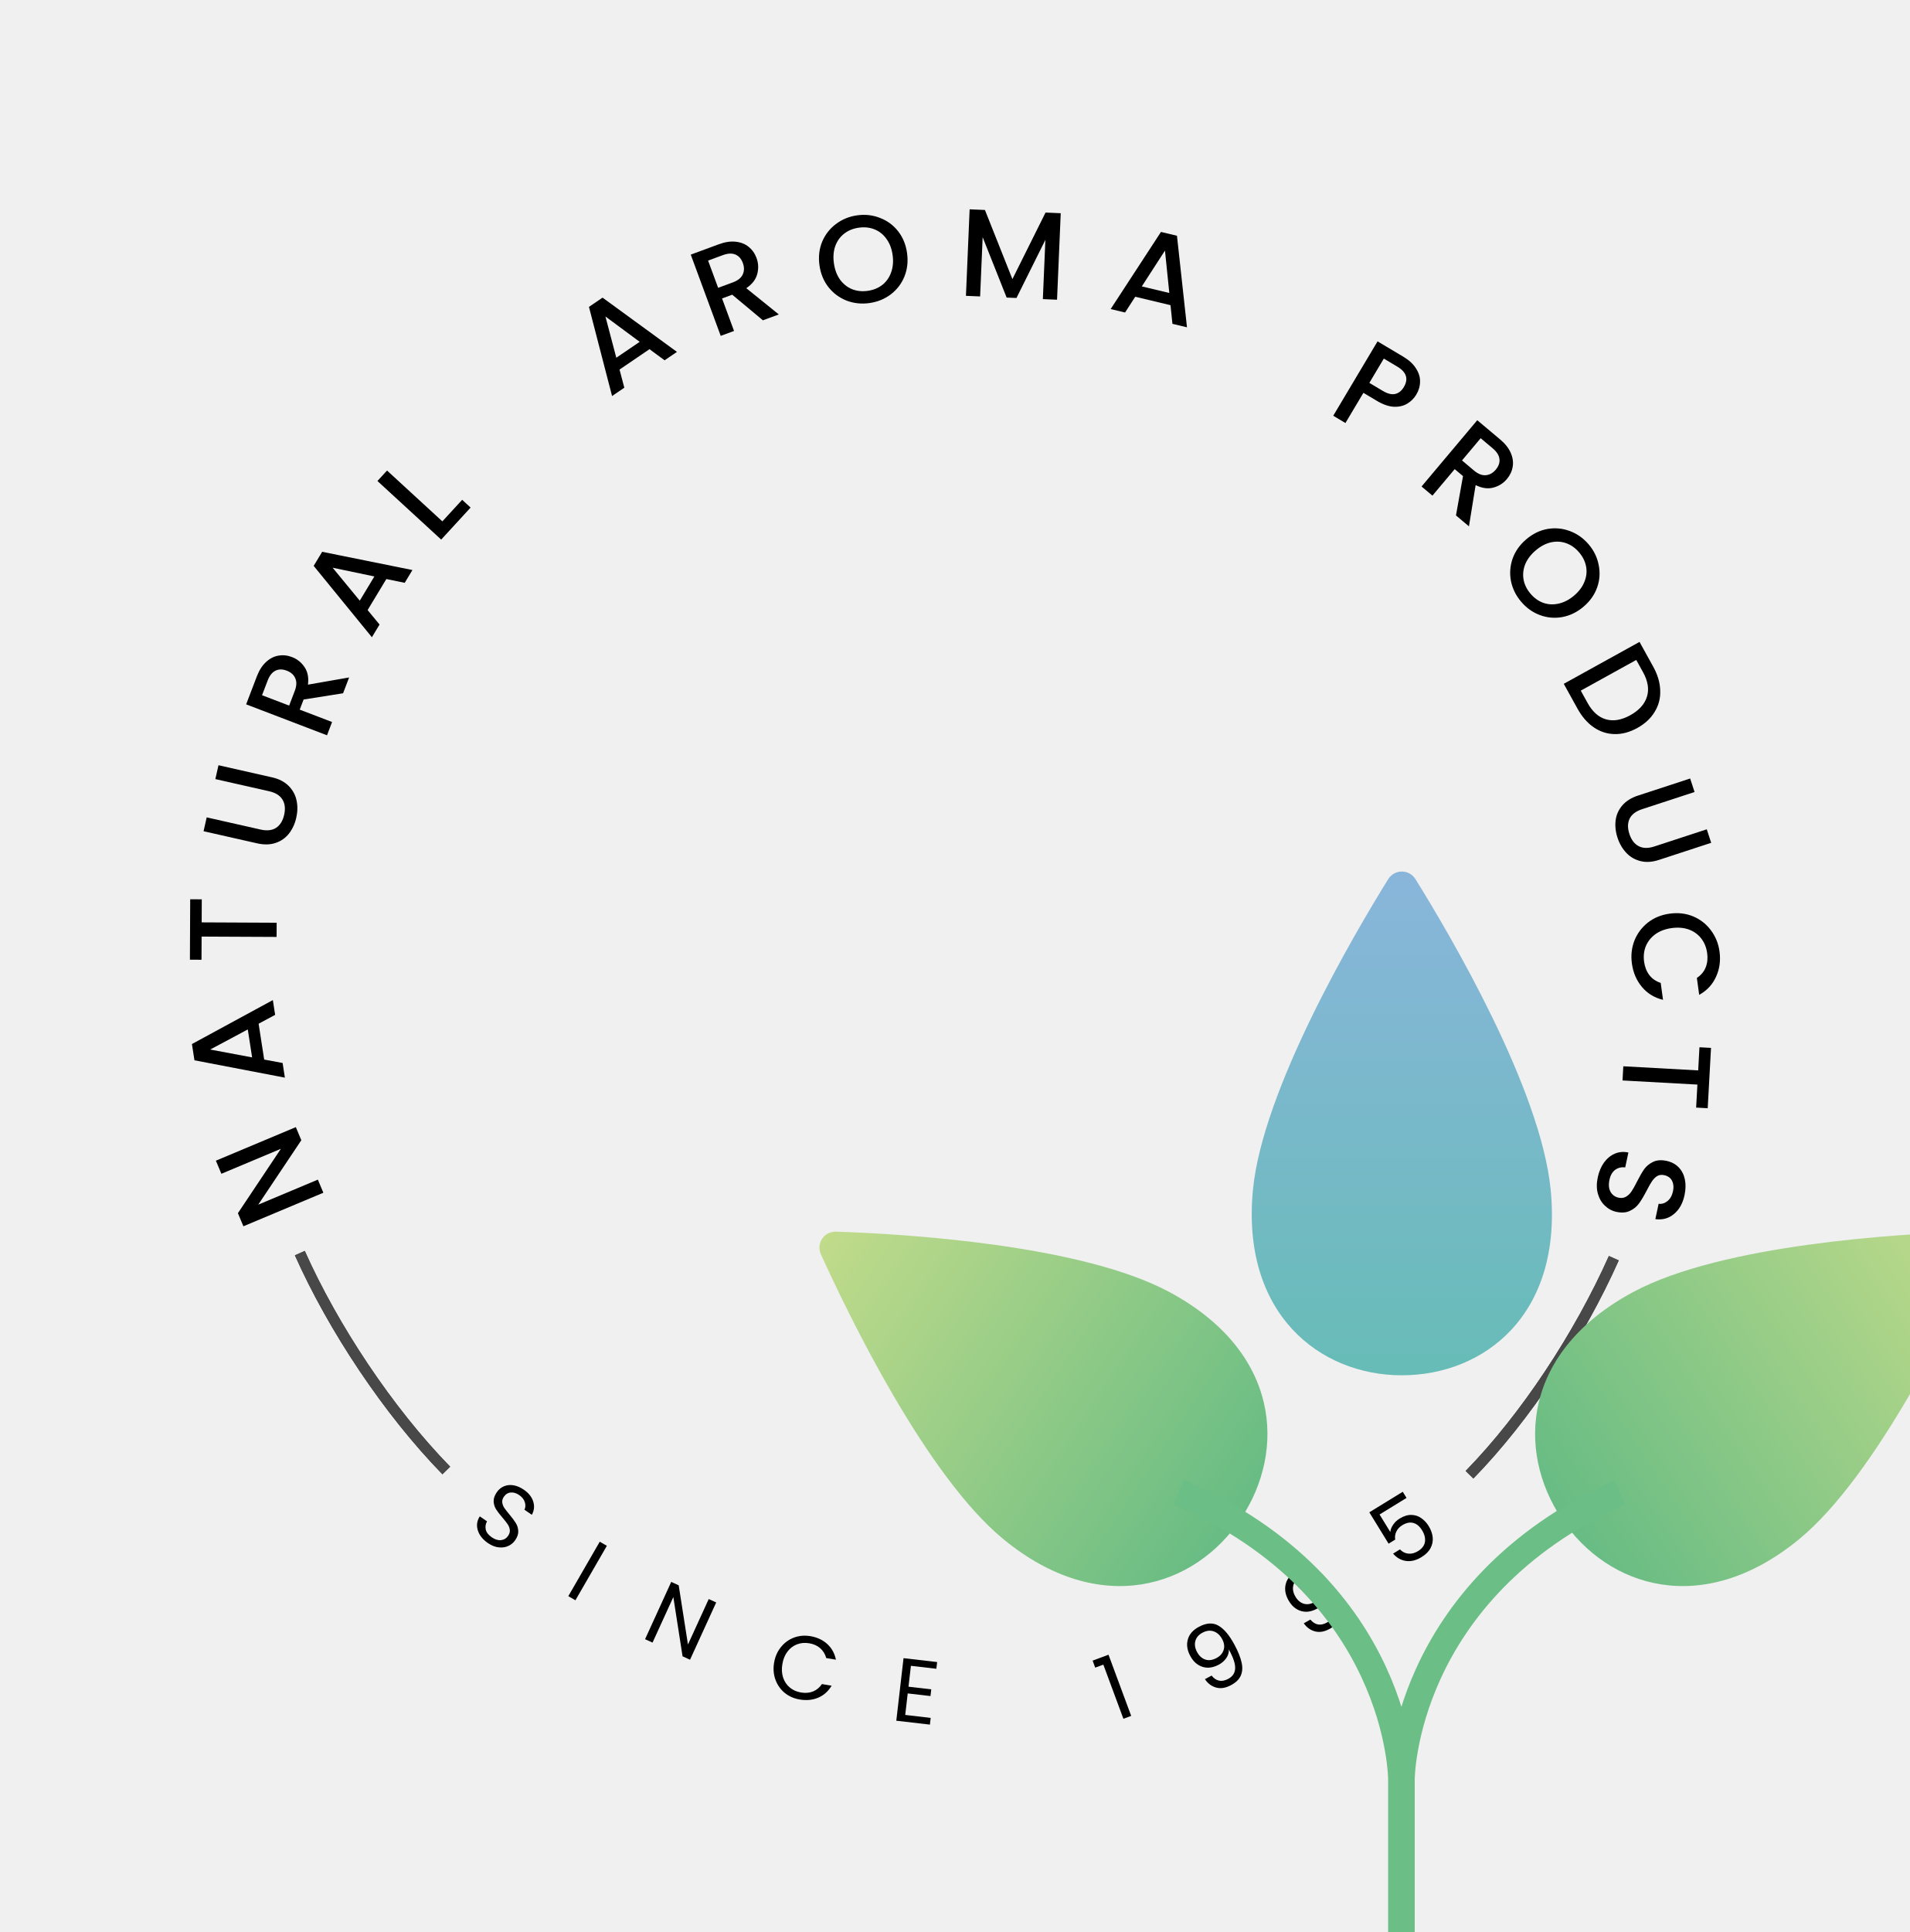
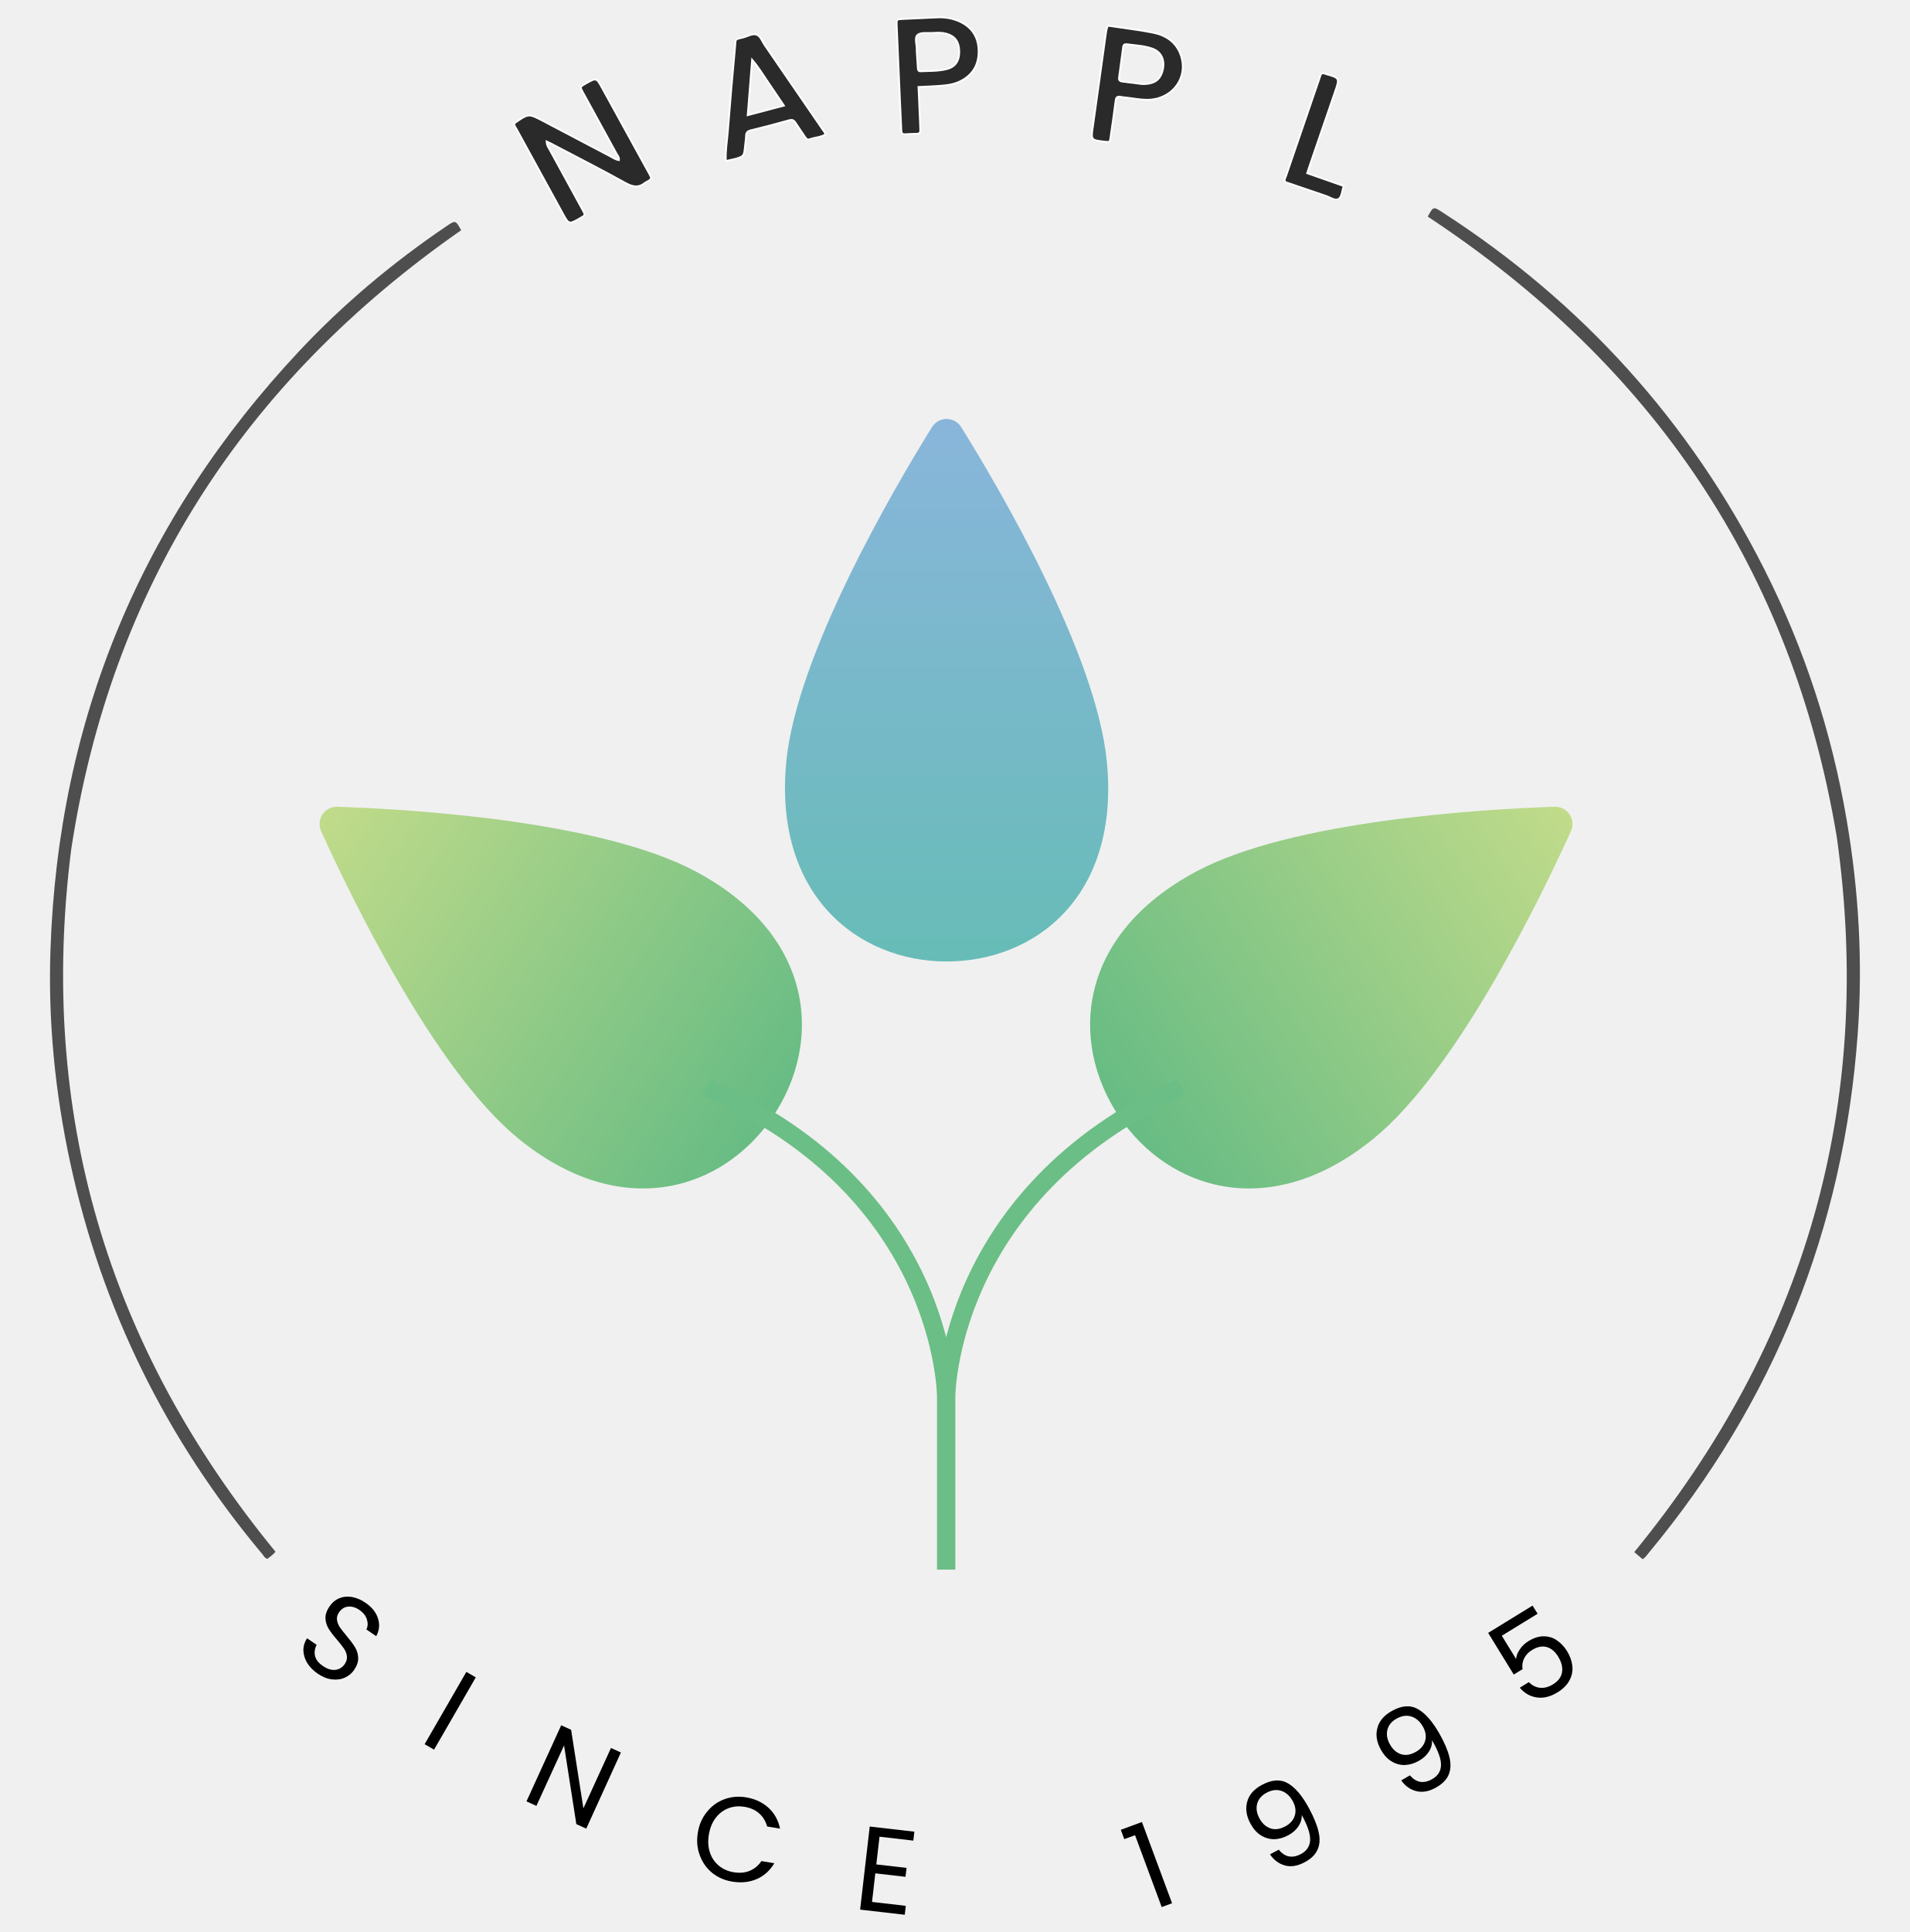
- <svg xmlns="http://www.w3.org/2000/svg" width="3081" height="3116" viewBox="0 0 3081 3116" fill="none">
-   <path d="M477.214 1817.87L486.078 1839L416.578 1942.91L512.746 1902.55L521.61 1923.68L392.645 1977.79L383.781 1956.67L453.095 1852.84L357.112 1893.11L348.248 1871.99L477.214 1817.87Z" fill="black" />
-   <path d="M417.185 1651.1L426.154 1708.89L455.892 1714.44L459.559 1738.07L313.681 1710.08L309.612 1683.87L440.142 1612.97L443.84 1636.8L417.185 1651.1ZM399.704 1660.32L339.049 1692.72L406.701 1705.4L399.704 1660.32Z" fill="black" />
-   <path d="M306.816 1450.38L325.504 1450.47L325.33 1487.64L446.299 1488.21L446.191 1511.12L325.223 1510.55L325.048 1547.93L306.36 1547.84L306.816 1450.38Z" fill="black" />
-   <path d="M333.435 1318.28L420.261 1337.91C430.584 1340.25 438.964 1339.33 445.402 1335.15C451.87 1330.85 456.197 1323.86 458.384 1314.19C460.6 1304.39 459.701 1296.22 455.686 1289.68C451.701 1283.01 444.547 1278.51 434.224 1276.17L347.398 1256.54L352.451 1234.19L438.885 1253.74C449.992 1256.25 458.853 1260.8 465.469 1267.38C472.085 1273.96 476.371 1281.72 478.328 1290.68C480.285 1299.64 480.156 1309.02 477.939 1318.82C475.723 1328.62 471.804 1337.14 466.183 1344.39C460.591 1351.5 453.408 1356.54 444.635 1359.5C435.862 1362.46 425.922 1362.68 414.816 1360.17L328.381 1340.62L333.435 1318.28Z" fill="black" />
-   <path d="M553.422 1118.14L489.759 1128.21L483.512 1144.54L535.687 1164.5L527.501 1185.9L397.064 1135.99L414.296 1090.95C418.126 1080.94 423.109 1073.17 429.245 1067.62C435.429 1061.96 442.107 1058.56 449.28 1057.43C456.501 1056.18 463.74 1056.94 470.997 1059.72C479.505 1062.97 486.306 1068.44 491.398 1076.13C496.412 1083.64 498.208 1093 496.785 1104.22L563.187 1092.62L553.422 1118.14ZM466.433 1138.01L475.48 1114.36C478.544 1106.35 478.839 1099.58 476.367 1094.04C473.943 1088.38 469.353 1084.26 462.596 1081.68C455.84 1079.09 449.819 1079.08 444.534 1081.65C439.123 1084.17 434.862 1089.5 431.751 1097.63L422.703 1121.28L466.433 1138.01Z" fill="black" />
-   <path d="M623.23 933.871L593.025 983.942L612.269 1007.28L599.917 1027.76L506.006 912.674L519.707 889.961L665.309 919.359L652.853 940.007L623.23 933.871ZM603.907 929.724L536.601 915.641L580.345 968.783L603.907 929.724Z" fill="black" />
-   <path d="M713.587 840.883L745.536 806.109L759.15 818.616L711.702 870.26L608.86 775.773L624.358 758.904L713.587 840.883Z" fill="black" />
-   <path d="M1047.73 563.167L999.382 596.051L1007.12 625.296L987.347 638.743L950.071 494.957L972.004 480.04L1092.03 567.551L1072.09 581.112L1047.73 563.167ZM1031.91 551.33L976.632 510.429L994.19 576.982L1031.91 551.33Z" fill="black" />
-   <path d="M1230.68 516.592L1181.18 475.306L1164.78 481.356L1184.11 533.768L1162.62 541.695L1114.29 410.666L1159.54 393.977C1169.59 390.268 1178.72 388.899 1186.94 389.868C1195.27 390.791 1202.23 393.581 1207.8 398.236C1213.5 402.846 1217.69 408.795 1220.38 416.085C1223.53 424.632 1223.89 433.352 1221.46 442.245C1219.11 450.965 1213.24 458.483 1203.86 464.798L1256.32 507.135L1230.68 516.592ZM1158.45 464.2L1182.21 455.438C1190.25 452.471 1195.54 448.235 1198.08 442.729C1200.74 437.178 1200.82 431.008 1198.32 424.221C1195.82 417.434 1191.86 412.897 1186.45 410.61C1180.99 408.197 1174.17 408.497 1166 411.51L1142.25 420.272L1158.45 464.2Z" fill="black" />
-   <path d="M1402.49 488.792C1389.62 490.595 1377.33 489.274 1365.61 484.829C1354.01 480.233 1344.27 473.008 1336.4 463.154C1328.64 453.149 1323.81 441.381 1321.91 427.849C1320.02 414.317 1321.43 401.74 1326.16 390.12C1331.02 378.482 1338.41 368.924 1348.32 361.448C1358.34 353.821 1369.79 349.105 1382.66 347.301C1395.66 345.479 1407.96 346.866 1419.56 351.463C1431.28 355.908 1441 363.067 1448.75 372.939C1456.49 382.811 1461.31 394.513 1463.2 408.045C1465.1 421.577 1463.69 434.22 1458.98 445.973C1454.25 457.593 1446.88 467.216 1436.85 474.844C1426.94 482.32 1415.49 486.969 1402.49 488.792ZM1399.73 469.09C1408.88 467.807 1416.75 464.607 1423.34 459.491C1429.91 454.241 1434.64 447.49 1437.54 439.238C1440.56 430.834 1441.35 421.524 1439.92 411.309C1438.49 401.093 1435.18 392.426 1429.99 385.308C1424.93 378.171 1418.53 373.049 1410.79 369.94C1403.05 366.831 1394.6 365.919 1385.45 367.202C1376.29 368.485 1368.42 371.685 1361.83 376.801C1355.24 381.918 1350.43 388.612 1347.4 396.883C1344.5 405.136 1343.76 414.37 1345.2 424.585C1346.63 434.801 1349.88 443.543 1354.96 450.813C1360.15 457.931 1366.62 463.111 1374.38 466.352C1382.12 469.461 1390.57 470.373 1399.73 469.09Z" fill="black" />
-   <path d="M1711.11 343.869L1705.16 483.399L1682.27 482.423L1686.35 386.859L1639.71 480.606L1623.85 479.93L1585.16 382.541L1581.08 478.105L1558.2 477.128L1564.15 337.597L1588.84 338.651L1633.16 450.158L1686.62 342.823L1711.11 343.869Z" fill="black" />
-   <path d="M1888.18 492.201L1831.3 478.61L1814.9 504.028L1791.64 498.47L1872.81 374.071L1898.61 380.236L1914.77 527.894L1891.32 522.29L1888.18 492.201ZM1886.27 472.531L1879.27 404.125L1841.9 461.929L1886.27 472.531Z" fill="black" />
-   <path d="M2284.79 636.274C2281.15 642.373 2276.29 647.271 2270.19 650.966C2264.09 654.661 2256.84 656.349 2248.46 656.03C2240.14 655.597 2231.03 652.432 2221.13 646.535L2199.38 633.576L2170.38 682.258L2150.7 670.533L2222.18 550.554L2263.61 575.238C2272.82 580.723 2279.62 586.963 2284.03 593.956C2288.63 600.904 2290.87 608.007 2290.75 615.268C2290.75 622.597 2288.76 629.599 2284.79 636.274ZM2230.7 630.48C2238.18 634.937 2244.75 636.594 2250.42 635.45C2256.16 634.192 2260.89 630.455 2264.59 624.24C2272.4 611.12 2268.89 600.138 2254.04 591.293L2232.29 578.334L2208.95 617.521L2230.7 630.48Z" fill="black" />
-   <path d="M2348.7 831.32L2360.03 767.869L2346.65 756.621L2310.7 799.384L2293.17 784.644L2383.03 677.736L2419.95 708.767C2428.15 715.663 2433.86 722.917 2437.09 730.53C2440.42 738.228 2441.44 745.651 2440.16 752.798C2438.98 760.031 2435.89 766.622 2430.89 772.57C2425.03 779.543 2417.64 784.177 2408.71 786.472C2399.97 788.751 2390.53 787.381 2380.4 782.364L2369.62 848.904L2348.7 831.32ZM2358.41 742.623L2377.79 758.914C2384.36 764.431 2390.66 766.927 2396.7 766.404C2402.84 765.967 2408.24 762.98 2412.9 757.442C2417.55 751.904 2419.53 746.218 2418.83 740.383C2418.22 734.446 2414.59 728.676 2407.92 723.073L2388.54 706.782L2358.41 742.623Z" fill="black" />
-   <path d="M2453.76 970.392C2445.35 960.483 2439.89 949.39 2437.38 937.114C2435.06 924.852 2435.96 912.76 2440.07 900.837C2444.38 888.929 2451.74 878.555 2462.16 869.715C2472.58 860.875 2483.96 855.345 2496.31 853.127C2508.74 851.01 2520.77 852.139 2532.39 856.513C2544.19 860.903 2554.3 868.053 2562.71 877.961C2571.2 887.972 2576.61 899.109 2578.93 911.37C2581.44 923.646 2580.59 935.695 2576.39 947.516C2572.19 959.338 2564.88 969.668 2554.46 978.508C2544.04 987.348 2532.6 992.921 2520.15 995.227C2507.81 997.445 2495.73 996.36 2483.92 991.97C2472.31 987.596 2462.25 980.403 2453.76 970.392ZM2468.93 957.522C2474.91 964.57 2481.82 969.509 2489.67 972.339C2497.62 975.082 2505.86 975.472 2514.38 973.51C2523.09 971.564 2531.38 967.254 2539.25 960.58C2547.12 953.907 2552.67 946.474 2555.91 938.28C2559.23 930.189 2560.14 922.042 2558.62 913.839C2557.11 905.636 2553.36 898.01 2547.38 890.961C2541.4 883.913 2534.49 878.974 2526.64 876.144C2518.8 873.315 2510.57 872.83 2501.96 874.69C2493.43 876.652 2485.23 880.969 2477.37 887.643C2469.5 894.316 2463.86 901.742 2460.43 909.92C2457.19 918.113 2456.28 926.355 2457.69 934.644C2459.2 942.847 2462.95 950.473 2468.93 957.522Z" fill="black" />
-   <path d="M2666.86 1075.21C2674.05 1088.22 2677.82 1100.98 2678.16 1113.5C2678.69 1126.07 2675.72 1137.59 2669.26 1148.05C2662.98 1158.56 2653.63 1167.26 2641.2 1174.13C2628.78 1181.01 2616.5 1184.27 2604.37 1183.94C2592.31 1183.72 2581.1 1180.05 2570.73 1172.93C2560.54 1165.86 2551.84 1155.81 2544.65 1142.8L2522.57 1102.89L2644.78 1035.29L2666.86 1075.21ZM2561 1133.76C2568.91 1148.06 2578.84 1156.88 2590.79 1160.22C2602.75 1163.56 2615.75 1161.34 2629.82 1153.56C2644.01 1145.71 2652.98 1135.78 2656.73 1123.75C2660.49 1111.72 2658.41 1098.55 2650.5 1084.25L2639.51 1064.38L2550.01 1113.89L2561 1133.76Z" fill="black" />
-   <path d="M2733.58 1277.38L2648.97 1305.07C2638.92 1308.36 2632.19 1313.45 2628.81 1320.33C2625.47 1327.35 2625.34 1335.57 2628.42 1344.99C2631.55 1354.54 2636.51 1361.09 2643.31 1364.64C2650.15 1368.32 2658.6 1368.52 2668.66 1365.22L2753.27 1337.54L2760.39 1359.31L2676.17 1386.87C2665.35 1390.41 2655.41 1391.06 2646.36 1388.81C2637.3 1386.55 2629.64 1382.08 2623.36 1375.4C2617.09 1368.71 2612.39 1360.6 2609.26 1351.05C2606.14 1341.5 2605.13 1332.17 2606.24 1323.07C2607.39 1314.1 2610.97 1306.09 2616.98 1299.05C2622.99 1292 2631.41 1286.71 2642.23 1283.17L2726.45 1255.61L2733.58 1277.38Z" fill="black" />
-   <path d="M2693.44 1473.56C2706.97 1471.7 2719.55 1473.16 2731.15 1477.92C2742.78 1482.81 2752.31 1490.22 2759.76 1500.15C2767.36 1510.2 2772.05 1521.66 2773.81 1534.53C2775.84 1549.26 2773.98 1562.84 2768.25 1575.25C2762.67 1587.78 2753.6 1597.55 2741.03 1604.55L2737.29 1577.27C2744.1 1572.69 2748.86 1566.96 2751.56 1560.1C2754.27 1553.24 2755.05 1545.63 2753.9 1537.27C2752.65 1528.11 2749.47 1520.23 2744.37 1513.63C2739.27 1507.02 2732.59 1502.19 2724.33 1499.14C2716.09 1496.21 2706.85 1495.45 2696.63 1496.85C2686.41 1498.26 2677.73 1501.48 2670.58 1506.52C2663.45 1511.69 2658.25 1518.15 2654.98 1525.9C2651.85 1533.63 2650.92 1542.08 2652.18 1551.23C2653.32 1559.59 2656.13 1566.71 2660.58 1572.59C2665.04 1578.47 2671.17 1582.7 2678.96 1585.28L2682.7 1612.56C2668.72 1609.2 2657.35 1602.24 2648.6 1591.68C2639.87 1581.25 2634.49 1568.67 2632.47 1553.94C2630.68 1540.93 2632.04 1528.64 2636.53 1517.07C2641.16 1505.49 2648.41 1495.77 2658.29 1487.92C2668.18 1480.21 2679.9 1475.42 2693.44 1473.56Z" fill="black" />
-   <path d="M2754.77 1787.4L2736.11 1786.37L2738.15 1749.25L2617.36 1742.61L2618.62 1719.73L2739.41 1726.38L2741.46 1689.06L2760.12 1690.09L2754.77 1787.4Z" fill="black" />
-   <path d="M2577.42 1898.84C2579.38 1889.66 2582.71 1881.74 2587.41 1875.08C2592.25 1868.44 2598.06 1863.65 2604.85 1860.71C2611.64 1857.77 2618.96 1857.14 2626.83 1858.81L2621.72 1882.79C2615.72 1882.06 2610.38 1883.32 2605.72 1886.57C2601.02 1889.96 2597.88 1895.38 2596.29 1902.85C2594.65 1910.58 2595.2 1917 2597.95 1922.11C2600.83 1927.24 2605.22 1930.43 2611.11 1931.69C2615.7 1932.66 2619.73 1932.08 2623.19 1929.94C2626.63 1927.94 2629.57 1925.07 2632.01 1921.34C2634.42 1917.74 2637.29 1912.6 2640.63 1905.92C2644.89 1897.51 2648.79 1890.74 2652.35 1885.61C2656.01 1880.63 2660.82 1876.73 2666.76 1873.88C2672.71 1871.04 2679.94 1870.52 2688.46 1872.33C2696.32 1874.01 2702.78 1877.44 2707.84 1882.62C2712.9 1887.81 2716.25 1894.27 2717.89 1902.02C2719.53 1909.76 2719.36 1918.29 2717.38 1927.59C2714.56 1940.82 2708.92 1950.92 2700.45 1957.89C2692.09 1965.01 2682.04 1967.8 2670.32 1966.27L2675.59 1941.5C2680.65 1942.17 2685.41 1940.72 2689.87 1937.15C2694.33 1933.57 2697.31 1928.25 2698.81 1921.18C2700.18 1914.75 2699.66 1909.16 2697.25 1904.41C2694.84 1899.65 2690.55 1896.61 2684.39 1895.3C2680.2 1894.41 2676.46 1894.92 2673.18 1896.82C2670 1898.88 2667.21 1901.71 2664.8 1905.31C2662.39 1908.9 2659.54 1913.91 2656.26 1920.34C2651.85 1928.85 2647.8 1935.66 2644.11 1940.76C2640.39 1946 2635.49 1950.02 2629.42 1952.84C2623.44 1955.81 2616.13 1956.38 2607.48 1954.54C2600.54 1953.06 2594.39 1949.77 2589.04 1944.66C2583.66 1939.68 2579.84 1933.18 2577.57 1925.17C2575.41 1917.31 2575.36 1908.53 2577.42 1898.84Z" fill="black" />
-   <path d="M1766.74 2689.62L1762.54 2678.3L1788.19 2668.79L1824.76 2767.44L1812.2 2772.09L1779.84 2684.77L1766.74 2689.62Z" fill="black" />
-   <path d="M1954.5 2702.45C1957.97 2706.87 1961.95 2709.58 1966.45 2710.58C1971.03 2711.54 1975.98 2710.6 1981.28 2707.76C1988.38 2703.96 1992.11 2698.39 1992.47 2691.04C1992.91 2683.65 1989.52 2673.42 1982.3 2660.34C1982.56 2665.15 1981.2 2669.79 1978.19 2674.25C1975.15 2678.63 1971.06 2682.2 1965.93 2684.95C1960.2 2688.01 1954.45 2689.61 1948.68 2689.72C1942.95 2689.71 1937.59 2688.12 1932.6 2684.97C1927.61 2681.81 1923.39 2677.02 1919.96 2670.61C1915.06 2661.45 1913.77 2652.68 1916.1 2644.28C1918.38 2635.8 1924.39 2628.95 1934.14 2623.73C1946.12 2617.32 1956.58 2616.72 1965.54 2621.94C1974.58 2627.11 1983.22 2637.4 1991.46 2652.79C1997.23 2663.57 2001.01 2672.99 2002.8 2681.05C2004.67 2689.07 2004.28 2696.16 2001.63 2702.31C1999.07 2708.41 1993.81 2713.59 1985.86 2717.85C1977.13 2722.52 1969.08 2723.81 1961.68 2721.72C1954.29 2719.62 1948.3 2715.12 1943.73 2708.22L1954.5 2702.45ZM1962.56 2674.04C1968.29 2670.97 1972.06 2666.7 1973.86 2661.22C1975.61 2655.66 1974.87 2649.85 1971.61 2643.77C1968.18 2637.36 1963.61 2633.15 1957.92 2631.14C1952.22 2629.13 1946.12 2629.86 1939.62 2633.34C1933.63 2636.55 1929.85 2640.99 1928.27 2646.68C1926.78 2652.32 1927.68 2658.22 1930.98 2664.37C1934.32 2670.62 1938.76 2674.68 1944.28 2676.57C1949.8 2678.45 1955.89 2677.61 1962.56 2674.04Z" fill="black" />
-   <path d="M2113.84 2612.11C2117.41 2616.45 2121.45 2619.06 2125.97 2619.96C2130.58 2620.81 2135.5 2619.75 2140.73 2616.78C2147.74 2612.81 2151.33 2607.15 2151.52 2599.8C2151.79 2592.4 2148.15 2582.25 2140.62 2569.35C2141 2574.15 2139.74 2578.82 2136.85 2583.36C2133.91 2587.81 2129.91 2591.47 2124.84 2594.34C2119.19 2597.55 2113.48 2599.27 2107.71 2599.53C2101.99 2599.65 2096.59 2598.19 2091.52 2595.15C2086.46 2592.11 2082.13 2587.43 2078.54 2581.1C2073.43 2572.07 2071.93 2563.33 2074.06 2554.87C2076.14 2546.34 2081.99 2539.35 2091.61 2533.9C2103.43 2527.2 2113.87 2526.36 2122.95 2531.36C2132.11 2536.32 2141 2546.39 2149.6 2561.59C2155.63 2572.22 2159.63 2581.55 2161.61 2589.57C2163.67 2597.55 2163.45 2604.64 2160.95 2610.85C2158.53 2617.01 2153.4 2622.32 2145.55 2626.76C2136.94 2631.64 2128.91 2633.12 2121.47 2631.2C2114.03 2629.29 2107.94 2624.93 2103.2 2618.14L2113.84 2612.11ZM2121.22 2583.52C2126.88 2580.31 2130.54 2575.95 2132.21 2570.44C2133.83 2564.84 2132.94 2559.04 2129.55 2553.05C2125.96 2546.72 2121.3 2542.61 2115.55 2540.74C2109.81 2538.86 2103.73 2539.74 2097.31 2543.38C2091.41 2546.72 2087.73 2551.26 2086.29 2556.98C2084.93 2562.65 2085.97 2568.53 2089.42 2574.61C2092.91 2580.77 2097.43 2584.73 2103 2586.48C2108.56 2588.23 2114.64 2587.25 2121.22 2583.52Z" fill="black" />
-   <path d="M2268.94 2415.89L2225.42 2442.63L2242.79 2470.9C2243.06 2467.08 2244.55 2463.21 2247.26 2459.27C2249.91 2455.25 2253.39 2451.92 2257.68 2449.28C2264.54 2445.06 2271.01 2443.08 2277.09 2443.34C2283.11 2443.51 2288.43 2445.31 2293.04 2448.74C2297.68 2452.03 2301.55 2456.2 2304.65 2461.24C2308.31 2467.19 2310.47 2473.21 2311.13 2479.29C2311.79 2485.38 2310.65 2491.2 2307.69 2496.77C2304.82 2502.3 2300 2507.14 2293.22 2511.3C2284.54 2516.63 2276.14 2518.72 2268.03 2517.55C2259.91 2516.39 2252.99 2512.44 2247.27 2505.71L2258.3 2498.94C2262.27 2502.99 2266.8 2505.27 2271.9 2505.78C2277 2506.3 2282.19 2504.93 2287.48 2501.68C2294.01 2497.67 2297.73 2492.7 2298.65 2486.79C2299.52 2480.79 2297.98 2474.56 2294.02 2468.12C2290.06 2461.67 2285.36 2457.73 2279.92 2456.28C2274.43 2454.76 2268.46 2455.98 2262.01 2459.94C2257.63 2462.63 2254.45 2466.07 2252.46 2470.25C2250.51 2474.29 2249.9 2478.59 2250.65 2483.14L2239.99 2489.69L2208.91 2439.11L2262.85 2405.98L2268.94 2415.89Z" fill="black" />
-   <path d="M1469.43 2686.7L1465.53 2720.38L1502.25 2724.63L1500.99 2735.47L1464.28 2731.22L1460.26 2765.91L1501.32 2770.67L1500.06 2781.51L1445.86 2775.23L1457.53 2674.34L1511.74 2680.61L1510.48 2691.45L1469.43 2686.7Z" fill="black" />
-   <path d="M1248.7 2681.79C1250.31 2672.03 1253.97 2663.64 1259.66 2656.62C1265.36 2649.5 1272.36 2644.37 1280.65 2641.22C1289.03 2638.09 1297.87 2637.29 1307.15 2638.83C1318.06 2640.64 1327.15 2644.85 1334.41 2651.46C1341.67 2658.08 1346.37 2666.52 1348.5 2676.81L1332.85 2674.21C1331.07 2667.72 1327.82 2662.42 1323.1 2658.29C1318.47 2654.18 1312.52 2651.52 1305.25 2650.31C1298.26 2649.16 1291.72 2649.74 1285.63 2652.08C1279.54 2654.41 1274.42 2658.33 1270.26 2663.84C1266.12 2669.25 1263.38 2675.97 1262.05 2684.01C1260.73 2691.95 1261.15 2699.2 1263.31 2705.75C1265.48 2712.21 1269.07 2717.53 1274.09 2721.7C1279.1 2725.87 1285.1 2728.54 1292.08 2729.7C1299.36 2730.91 1305.84 2730.36 1311.53 2728.06C1317.33 2725.68 1322.12 2721.7 1325.9 2716.13L1341.54 2718.73C1336.22 2727.68 1329.06 2734.11 1320.05 2738.03C1311.06 2741.84 1301.11 2742.85 1290.2 2741.04C1280.92 2739.5 1272.81 2735.94 1265.86 2730.37C1259.03 2724.71 1254.06 2717.64 1250.94 2709.16C1247.83 2700.68 1247.08 2691.56 1248.7 2681.79Z" fill="black" />
-   <path d="M1113.12 2676.88L1101.07 2671.38L1086.19 2575.79L1052.63 2649.25L1040.59 2643.75L1082.8 2551.36L1094.84 2556.87L1109.78 2652.32L1143.28 2579L1155.33 2584.5L1113.12 2676.88Z" fill="black" />
-   <path d="M978.945 2493.14L928.234 2580.97L916.766 2574.35L967.478 2486.52L978.945 2493.14Z" fill="black" />
-   <path d="M786.98 2488.66C781.462 2484.87 777.163 2480.51 774.083 2475.57C771.138 2470.6 769.606 2465.55 769.488 2460.41C769.426 2455.19 770.92 2450.27 773.97 2445.66L785.605 2453.65C783.314 2457.84 782.634 2462.26 783.566 2466.9C784.633 2471.51 787.885 2475.69 793.323 2479.42C798.521 2482.99 803.478 2484.51 808.194 2483.99C813.045 2483.43 816.871 2481.12 819.672 2477.04C821.868 2473.84 822.773 2470.64 822.387 2467.43C822.001 2464.22 820.845 2461.19 818.92 2458.34C816.995 2455.49 814.205 2451.93 810.551 2447.65C806.021 2442.42 802.572 2437.94 800.201 2434.19C797.911 2430.5 796.61 2426.31 796.298 2421.63C796.12 2416.91 797.817 2411.96 801.386 2406.76C804.516 2402.2 808.449 2398.96 813.185 2397.04C817.92 2395.11 823.026 2394.61 828.502 2395.55C834.058 2396.54 839.555 2398.9 844.993 2402.64C852.83 2408.02 857.882 2414.37 860.149 2421.7C862.496 2429.07 861.766 2436.22 857.957 2443.14L845.962 2434.9C847.759 2431.43 848.002 2427.48 846.69 2423.05C845.434 2418.53 842.367 2414.6 837.489 2411.25C832.93 2408.12 828.388 2406.77 823.862 2407.19C819.39 2407.53 815.699 2409.82 812.789 2414.06C810.702 2417.1 809.839 2420.16 810.201 2423.23C810.642 2426.36 811.745 2429.29 813.51 2432.03C815.41 2434.75 818.2 2438.31 821.879 2442.72C826.354 2448.03 829.749 2452.6 832.064 2456.43C834.434 2460.17 835.748 2464.43 836.005 2469.19C836.317 2473.88 834.661 2478.86 831.037 2484.14C828.236 2488.22 824.52 2491.32 819.89 2493.43C815.26 2495.55 810.056 2496.27 804.28 2495.6C798.504 2494.93 792.738 2492.61 786.98 2488.66Z" fill="black" />
-   <g opacity="0.7">
-     <path d="M2603.34 2029.24C2547.36 2154.52 2461.07 2285.76 2370.49 2378.52M483.656 2021.05C537.492 2141.64 626.17 2275.56 719.959 2371.67" stroke="black" stroke-width="17.504" />
-     <path d="M2603.34 2029.24C2547.36 2154.52 2461.07 2285.76 2370.49 2378.52M483.656 2021.05C537.492 2141.64 626.17 2275.56 719.959 2371.67" stroke="black" stroke-width="17.504" />
+ <svg xmlns="http://www.w3.org/2000/svg" version="1.1" x="0px" y="0px" viewBox="0 0 3081 3116" style="enable-background:new 0 0 3081 3116;" xml:space="preserve">
+   <style type="text/css">
+ 	.st0{fill:url(#SVGID_1_);}
+ 	.st1{fill:url(#SVGID_00000035495854419022301550000001970178477845926282_);}
+ 	.st2{fill:url(#SVGID_00000101784741301447240380000016497500180392346281_);}
+ 	.st3{fill:none;stroke:#6BBE85;stroke-width:29.589;}
+ 	.st4{opacity:0.86;}
+ 	.st5{opacity:0.82;fill:#0B0A0A;}
+ 	.st6{fill:#0B0A0A;stroke:#FFFFFF;stroke-width:3;}
+ </style>
+   <g id="Layer_1">
+     <path d="M1813.6,2966.2l-5.6-15l34.1-12.6l48.6,131l-16.7,6.2l-43-115.9L1813.6,2966.2z" />
+     <path d="M2062.9,2983.2c4.6,5.9,9.9,9.5,15.9,10.8c6.1,1.3,12.7,0,19.7-3.7c9.4-5,14.4-12.4,14.9-22.2c0.6-9.8-3.9-23.4-13.5-40.8   c0.3,6.4-1.5,12.5-5.5,18.5c-4,5.8-9.5,10.6-16.3,14.2c-7.6,4.1-15.2,6.2-22.9,6.3c-7.6,0-14.7-2.1-21.4-6.3   c-6.6-4.2-12.2-10.6-16.8-19.1c-6.5-12.2-8.2-23.8-5.1-35c3-11.3,11-20.4,24-27.3c15.9-8.5,29.8-9.3,41.7-2.4   c12,6.9,23.5,20.5,34.4,41c7.7,14.3,12.7,26.8,15.1,37.5c2.5,10.6,2,20.1-1.6,28.2c-3.4,8.1-10.4,15-20.9,20.6   c-11.6,6.2-22.3,7.9-32.1,5.1c-9.8-2.8-17.8-8.8-23.8-17.9L2062.9,2983.2z M2073.6,2945.5c7.6-4.1,12.6-9.7,15-17   c2.3-7.4,1.3-15.1-3-23.2c-4.6-8.5-10.6-14.1-18.2-16.8c-7.6-2.7-15.7-1.7-24.3,2.9c-8,4.3-13,10.2-15.1,17.7   c-2,7.5-0.8,15.3,3.6,23.5c4.4,8.3,10.3,13.7,17.7,16.2C2056.7,2951.4,2064.7,2950.3,2073.6,2945.5z" />
+     <path d="M2274.5,2863.3c4.7,5.8,10.1,9.2,16.1,10.4c6.1,1.1,12.7-0.3,19.6-4.2c9.3-5.3,14.1-12.8,14.3-22.5   c0.4-9.8-4.5-23.3-14.5-40.4c0.5,6.4-1.2,12.6-5,18.6c-3.9,5.9-9.2,10.8-15.9,14.6c-7.5,4.3-15.1,6.5-22.7,6.9   c-7.6,0.2-14.8-1.8-21.5-5.8c-6.7-4-12.5-10.3-17.2-18.7c-6.8-12-8.8-23.6-5.9-34.8c2.8-11.3,10.5-20.6,23.3-27.8   c15.7-8.9,29.6-10,41.6-3.4c12.2,6.6,24,20,35.4,40.1c8,14.1,13.3,26.5,15.9,37.2c2.7,10.6,2.4,20-0.9,28.3   c-3.2,8.2-10,15.2-20.4,21.1c-11.4,6.5-22.1,8.4-32,5.9c-9.9-2.5-18-8.3-24.3-17.3L2274.5,2863.3z M2284.3,2825.3   c7.5-4.3,12.4-10.1,14.6-17.4c2.2-7.4,1-15.1-3.5-23.1c-4.8-8.4-11-13.9-18.6-16.3c-7.6-2.5-15.7-1.3-24.2,3.5   c-7.8,4.4-12.7,10.5-14.6,18.1c-1.8,7.5-0.4,15.3,4.2,23.4c4.6,8.2,10.6,13.4,18,15.8C2267.5,2831.6,2275.5,2830.3,2284.3,2825.3z" />
+     <path d="M2480.4,2602.7l-57.8,35.5l23.1,37.5c0.4-5.1,2.3-10.2,5.9-15.4c3.5-5.3,8.1-9.8,13.8-13.3c9.1-5.6,17.7-8.2,25.8-7.9   c8,0.2,15.1,2.6,21.2,7.2c6.2,4.4,11.3,9.9,15.4,16.6c4.9,7.9,7.7,15.9,8.6,24c0.9,8.1-0.6,15.8-4.6,23.2   c-3.8,7.3-10.2,13.8-19.2,19.3c-11.5,7.1-22.7,9.9-33.4,8.3c-10.8-1.5-20-6.8-27.6-15.7l14.6-9c5.3,5.4,11.3,8.4,18.1,9.1   c6.8,0.7,13.7-1.1,20.7-5.4c8.7-5.3,13.6-11.9,14.8-19.8c1.2-8-0.9-16.2-6.1-24.8c-5.3-8.6-11.5-13.8-18.7-15.7   c-7.3-2-15.2-0.4-23.8,4.9c-5.8,3.6-10,8.1-12.7,13.7c-2.6,5.4-3.4,11.1-2.4,17.1l-14.2,8.7l-41.3-67.2l71.6-44L2480.4,2602.7z" />
+     <path d="M1418.8,2962.3l-5.2,44.7l48.8,5.6l-1.7,14.4l-48.7-5.6l-5.3,46.1l54.5,6.3l-1.7,14.4l-72-8.3l15.5-134l72,8.3l-1.7,14.4   L1418.8,2962.3z" />
+     <path d="M1125.7,2955.8c2.1-13,7-24.1,14.6-33.4c7.6-9.5,16.9-16.3,27.9-20.4c11.1-4.2,22.9-5.2,35.2-3.2   c14.5,2.4,26.6,8,36.2,16.8c9.6,8.8,15.9,20,18.7,33.7l-20.8-3.5c-2.4-8.6-6.7-15.7-12.9-21.1c-6.1-5.5-14-9-23.7-10.6   c-9.3-1.5-18-0.8-26.1,2.4c-8.1,3.1-14.9,8.3-20.4,15.6c-5.5,7.2-9.1,16.1-10.9,26.8c-1.8,10.5-1.2,20.2,1.7,28.9   c2.9,8.6,7.6,15.6,14.3,21.2c6.7,5.5,14.6,9.1,23.9,10.6c9.7,1.6,18.3,0.9,25.8-2.2c7.7-3.2,14.1-8.4,19.1-15.8l20.8,3.5   c-7.1,11.9-16.6,20.4-28.5,25.6c-11.9,5.1-25.1,6.4-39.6,4c-12.3-2-23.1-6.8-32.3-14.2c-9.1-7.5-15.7-16.9-19.8-28.2   C1124.5,2980.9,1123.6,2968.8,1125.7,2955.8z" />
+     <path d="M945.7,2949.3l-16-7.3l-19.8-126.9l-44.6,97.5l-16-7.3l56-122.7l16,7.3l19.8,126.7l44.5-97.4l16,7.3L945.7,2949.3z" />
+     <path d="M767.5,2705.3l-67.3,116.6l-15.2-8.8l67.3-116.6L767.5,2705.3z" />
+     <path d="M512.6,2699.4c-7.3-5-13-10.8-17.1-17.4c-3.9-6.6-5.9-13.3-6.1-20.1c-0.1-6.9,1.9-13.5,6-19.6l15.4,10.6   c-3,5.6-3.9,11.4-2.7,17.6c1.4,6.1,5.7,11.7,13,16.6c6.9,4.7,13.5,6.8,19.7,6.1c6.4-0.7,11.5-3.8,15.2-9.2   c2.9-4.2,4.1-8.5,3.6-12.8c-0.5-4.3-2-8.3-4.6-12.1c-2.6-3.8-6.3-8.5-11.1-14.2c-6-6.9-10.6-12.9-13.7-17.9   c-3-4.9-4.8-10.5-5.2-16.7c-0.2-6.3,2-12.8,6.8-19.7c4.2-6.1,9.4-10.4,15.7-12.9c6.3-2.6,13.1-3.2,20.3-2   c7.4,1.3,14.7,4.4,21.9,9.4c10.4,7.1,17.1,15.6,20.1,25.3c3.1,9.8,2.1,19.3-2.9,28.5l-15.9-10.9c2.4-4.6,2.7-9.9,1-15.7   c-1.7-6-5.7-11.2-12.2-15.7c-6.1-4.2-12.1-5.9-18.1-5.4c-5.9,0.5-10.8,3.5-14.7,9.1c-2.8,4-3.9,8.1-3.4,12.2   c0.6,4.2,2.1,8,4.4,11.7c2.5,3.6,6.2,8.3,11.1,14.2c5.9,7.1,10.5,13.1,13.5,18.2c3.1,5,4.9,10.6,5.2,16.9   c0.4,6.2-1.8,12.8-6.6,19.9c-3.7,5.4-8.7,9.5-14.8,12.3c-6.1,2.8-13.1,3.8-20.7,2.9C527.9,2707.7,520.3,2704.6,512.6,2699.4z" />
+     <g>
+       <linearGradient id="SVGID_1_" gradientUnits="userSpaceOnUse" x1="1527.039" y1="2464.202" x2="1527.039" y2="1565.25" gradientTransform="matrix(1 0 0 -1 0 3116)">
+         <stop offset="0" style="stop-color:#8AB5DC" />
+         <stop offset="1" style="stop-color:#67BCB7" />
+       </linearGradient>
+       <path class="st0" d="M1527,1550.7c-142.8,0-279.4-107-258.6-322.3c16.8-173.3,174-441.2,234.8-539.2c11.1-17.9,36.5-18,47.6,0    c60.7,97.6,217.6,364.4,234.7,539.2C1806.8,1445.8,1669.8,1550.7,1527,1550.7z" />
+       <linearGradient id="SVGID_00000039818723069011824810000001907230277344389301_" gradientUnits="userSpaceOnUse" x1="2551.988" y1="1815.795" x2="1804.915" y2="1315.795" gradientTransform="matrix(1 0 0 -1 0 3116)">
+         <stop offset="0" style="stop-color:#C3DC8A" />
+         <stop offset="1" style="stop-color:#67BC84" />
+       </linearGradient>
+       <path style="fill:url(#SVGID_00000039818723069011824810000001907230277344389301_);" d="M1804.9,1800.2    c79.4,118.7,244.3,172.7,411.6,35.6c134.7-110.3,269.9-390,317.5-495c8.7-19.2-5.4-40.3-26.4-39.6    c-114.9,3.8-423.9,21.8-578.7,104.8C1736.5,1509.3,1725.5,1681.6,1804.9,1800.2z" />
+       <linearGradient id="SVGID_00000111187710704815145960000007789281236808737201_" gradientUnits="userSpaceOnUse" x1="500.127" y1="1815.792" x2="1247.196" y2="1315.791" gradientTransform="matrix(1 0 0 -1 0 3116)">
+         <stop offset="0" style="stop-color:#C3DC8A" />
+         <stop offset="1" style="stop-color:#67BC84" />
+       </linearGradient>
+       <path style="fill:url(#SVGID_00000111187710704815145960000007789281236808737201_);" d="M1247.2,1800.2    c-79.4,118.7-244.3,172.7-411.6,35.6c-134.7-110.3-269.9-390-317.5-495c-8.7-19.2,5.4-40.3,26.4-39.6    c114.9,3.8,423.9,21.8,578.7,104.8C1315.6,1509.3,1326.6,1681.6,1247.2,1800.2z" />
+       <path class="st3" d="M1526.3,2531.5v-279.1 M1526.3,2252.4c0,0,0-326.8,379.3-498.5 M1526.3,2252.4c0,0,0-331.6-386.8-498.5" />
+     </g>
+     <g class="st4">
+       <path class="st5" d="M2303.4,349.5c0,0.1-0.1-0.4,0.1-0.8c8.7-15.7,8.7-15.8,23.5-6.2c225.2,145.4,398.8,337.3,519.5,576.4    c64.4,127.5,108.2,261.9,132.3,402.7c19.7,114.9,26.4,230.4,17.9,346.6c-22.8,314.1-135,592.7-336.3,835.4    c-3.2,3.8-5.9,8.2-10.6,11.1c-4.5-3.8-9-7.6-13.5-11.4c276.2-337.7,387.4-721.3,326.7-1153.4    C2891.1,919.4,2666.7,589.1,2303.4,349.5z" />
+       <path class="st5" d="M444.4,2502.7c-3.3,4.3-8.2,7.6-12.9,11.4c-4.5-0.9-6.2-5-8.7-8c-155-185.1-258.6-395.3-309.6-631.3    c-24.4-113-35.7-227.3-31.8-342.7c12.6-372,146.7-694.3,401.5-966.1c71.2-75.9,150.7-142.5,236.9-200.9c15-10.2,15-10.2,24.1,6.2    c-350.4,244.4-564.3,574.5-629,998.3C61.1,1794.6,173,2171.6,444.4,2502.7z" />
+       <path class="st6" d="M881.8,228.2c0.4,7,3.5,10.5,5.6,14.4c17.5,32,35,64,52.5,96c4.6,8.4,4.5,8.4-3.8,13.2    c-18.3,10.5-18.4,10.6-28.3-7.5c-24.6-44.8-49.1-89.5-73.6-134.3c-1.9-3.5-4.7-6.7-4.9-10.9c23.2-16.3,23.2-16.4,46.8-4    c36.3,19.1,72.7,38.2,109,57.3c4,2.1,7.7,4.9,13.3,5.8c0.7-4.5-2.4-7.6-4.1-10.7c-17.9-32.8-36-65.5-53.9-98.3    c-5-9.1-4.9-9.2,4-14.2c17.7-10.1,17.7-10,27.3,7.5c25,45.5,50.1,91,75.1,136.6c5.2,9.5,5.1,9.5-4.7,14.9    c-0.4,0.2-0.9,0.4-1.2,0.6c-10.6,8.9-20.2,7.1-32,0.5c-37.9-21-76.5-40.7-114.8-60.8C890.6,232.2,886.9,230.6,881.8,228.2z" />
+       <path class="st6" d="M1170.8,259.8c-0.8-16.8,2-32.1,3.2-47.5c3.6-45.5,7.4-90.9,11.7-136.3c1.4-14.6-1.1-12,13.7-15.8    c7-1.8,14.4-6.7,21-4.3c6.6,2.3,9.1,10.8,13.2,16.8c31.3,45.4,62.5,91,93.7,136.5c1.5,2.2,3.7,4,4,7.9c-7.6,4.4-16.9,4.6-25.3,7.6    c-3.7,1.3-5.8-1.2-7.6-4.1c-5-7.6-10.3-15.1-15.2-22.7c-2.5-3.9-5-5.3-10.1-3.9c-20.6,5.8-41.4,11.3-62.2,16.3    c-5.6,1.4-7.3,4.1-7.4,9.3c-0.1,5-1,10-1.5,15c-1.7,17.9-1.7,18-19.3,22.5C1179.2,258,1175.7,258.7,1170.8,259.8z M1264.5,170.3    c-9.1-13.4-17.1-25.6-25.4-37.6c-8-11.6-15.2-23.9-25.8-36.3c-2.5,31.3-4.7,59.6-7.1,89.3C1226.7,180.3,1245.1,175.4,1264.5,170.3    z" />
+       <path class="st6" d="M1787,41.4c24.7,3.7,48.8,6.5,72.5,11.1c20.1,3.9,36.8,14.3,44.6,34.4c14.5,37.3-12.7,74.5-54.5,74.1    c-10.4-0.1-20.9-2.2-31.3-3.4c-3.6-0.4-7.3-0.7-10.9-1.4c-5.2-1-7.1,1-7.7,6.3c-2.4,19.4-5.3,38.8-8.1,58.2    c-1.2,8.8-1.2,8.8-10,7.8c-22.2-2.6-21.9-2.6-18.6-25.1c7-48.7,13.6-97.5,20.4-146.2C1784.2,52.3,1784.5,47.3,1787,41.4z     M1842,135.5c20.2,0.6,30.2-6.9,33.8-23.5c3.4-16-2.9-28.8-17.7-33.8c-13-4.5-26.8-4.9-40.3-6.8c-3.1-0.4-5.4,0.6-5.9,4    c-2.3,16.6-4.5,33.3-6.7,49.9c-0.5,4,1.3,5.7,5.2,6.2C1821.7,132.8,1833,134.3,1842,135.5z" />
+       <path class="st6" d="M1481.7,140.3c0.9,20.7,1.7,40.3,2.6,59.9c0.1,3.2,0.1,6.4,0.3,9.6c0.2,3.8-1.2,5.9-5.4,6    c-6.4,0.1-12.8,0.4-19.2,0.8c-5.1,0.3-5.9-2.4-6.1-6.7c-0.6-16-1.5-31.9-2.2-47.8c-1.8-40.1-3.4-80.2-5.2-120.3    c-0.5-10.9-0.5-10.8,10.9-11.3c18.3-0.8,36.5-1.7,54.8-2.5c12.5-0.5,24.6,1.5,36,6.7c21,9.7,30.8,26.8,30.5,49.2    c-0.2,22.6-11.1,38.9-32,48.3c-11.5,5.2-23.9,5.8-36.2,6.7C1501.5,139.5,1492.4,139.8,1481.7,140.3z M1478.8,81.5    c0.6,9.1,1.2,18.6,1.8,28.1c0.2,2.9,0.7,5.5,4.5,5.3c14.5-0.7,29.3,0.1,43.4-3.9c13.4-3.8,19.4-14.1,18.8-29.5    c-0.6-14.6-7.2-23.3-20.4-27c-7.2-2-14.4-1.9-21.7-1.3c-8.5,0.6-19.6-1.5-24.9,3.1C1474.5,61.2,1479.7,72.5,1478.8,81.5z" />
+       <path class="st6" d="M2167.7,300c-3,8.1-2.8,17.7-8.5,21c-5.8,3.3-13.5-2.8-20.3-5c-22.1-7.4-44-15-65.5-22.3    c-2.5-4,0.1-6.8,1-9.6c17.7-51.8,35.4-103.5,53.2-155.3c0.7-2.2,1.6-4.3,2.2-6.5c1.2-3.8,3.5-5.1,7.3-3.6c0.4,0.2,0.8,0.4,1.3,0.5    c23.1,6.5,23,6.5,15,29.6c-13.7,39.6-27.3,79.3-40.9,119c-1.2,3.4-2.3,6.9-3.8,11.5C2128.1,286.1,2147.3,292.9,2167.7,300z" />
+     </g>
  </g>
-   <g style="transform:scale(1.45); transform-origin:center">
-     <path d="M1559.53 1529.74C1468.07 1529.74 1380.6 1461.2 1393.93 1323.33C1404.66 1212.37 1505.4 1040.77 1544.3 978.023C1551.42 966.539 1567.66 966.522 1574.8 977.997C1613.69 1040.52 1714.19 1211.35 1725.14 1323.33C1738.74 1462.54 1650.99 1529.74 1559.53 1529.74Z" fill="url(#paint0_linear_82:1196)" />
-     <path d="M1737.54 1689.53C1788.41 1765.53 1894.02 1800.11 2001.18 1712.35C2087.43 1641.71 2174.01 1462.55 2204.51 1395.32C2210.1 1383.02 2201.08 1369.51 2187.57 1369.96C2113.98 1372.42 1916.11 1383.91 1816.96 1437.1C1693.72 1503.22 1686.67 1613.52 1737.54 1689.53Z" fill="url(#paint1_linear_82:1196)" />
-     <path d="M1380.32 1689.53C1329.45 1765.53 1223.84 1800.11 1116.68 1712.35C1030.43 1641.71 943.851 1462.55 913.345 1395.32C907.762 1383.02 916.779 1369.51 930.285 1369.96C1003.88 1372.42 1201.75 1383.91 1300.89 1437.1C1424.14 1503.22 1431.19 1613.52 1380.32 1689.53Z" fill="url(#paint2_linear_82:1196)" />
-     <path d="M1559.1 2157.84V1979.1M1559.1 1979.1C1559.1 1979.1 1559.1 1769.8 1802.01 1659.81M1559.1 1979.1C1559.1 1979.1 1559.1 1766.75 1311.37 1659.81" stroke="#6BBE85" stroke-width="29.589" />
-   </g>
-   <defs>
-     <linearGradient id="paint0_linear_82:1196" x1="1559.56" y1="953.998" x2="1559.56" y2="1529.74" gradientUnits="userSpaceOnUse">
-       <stop stop-color="#8AB5DC" />
-       <stop offset="1" stop-color="#67BCB7" />
-     </linearGradient>
-     <linearGradient id="paint1_linear_82:1196" x1="2216" y1="1369.28" x2="1737.53" y2="1689.51" gradientUnits="userSpaceOnUse">
-       <stop stop-color="#C3DC8A" />
-       <stop offset="1" stop-color="#67BC84" />
-     </linearGradient>
-     <linearGradient id="paint2_linear_82:1196" x1="901.863" y1="1369.28" x2="1380.33" y2="1689.51" gradientUnits="userSpaceOnUse">
-       <stop stop-color="#C3DC8A" />
-       <stop offset="1" stop-color="#67BC84" />
-     </linearGradient>
-   </defs>
+   <g id="Layer_2">
+ </g>
</svg>
